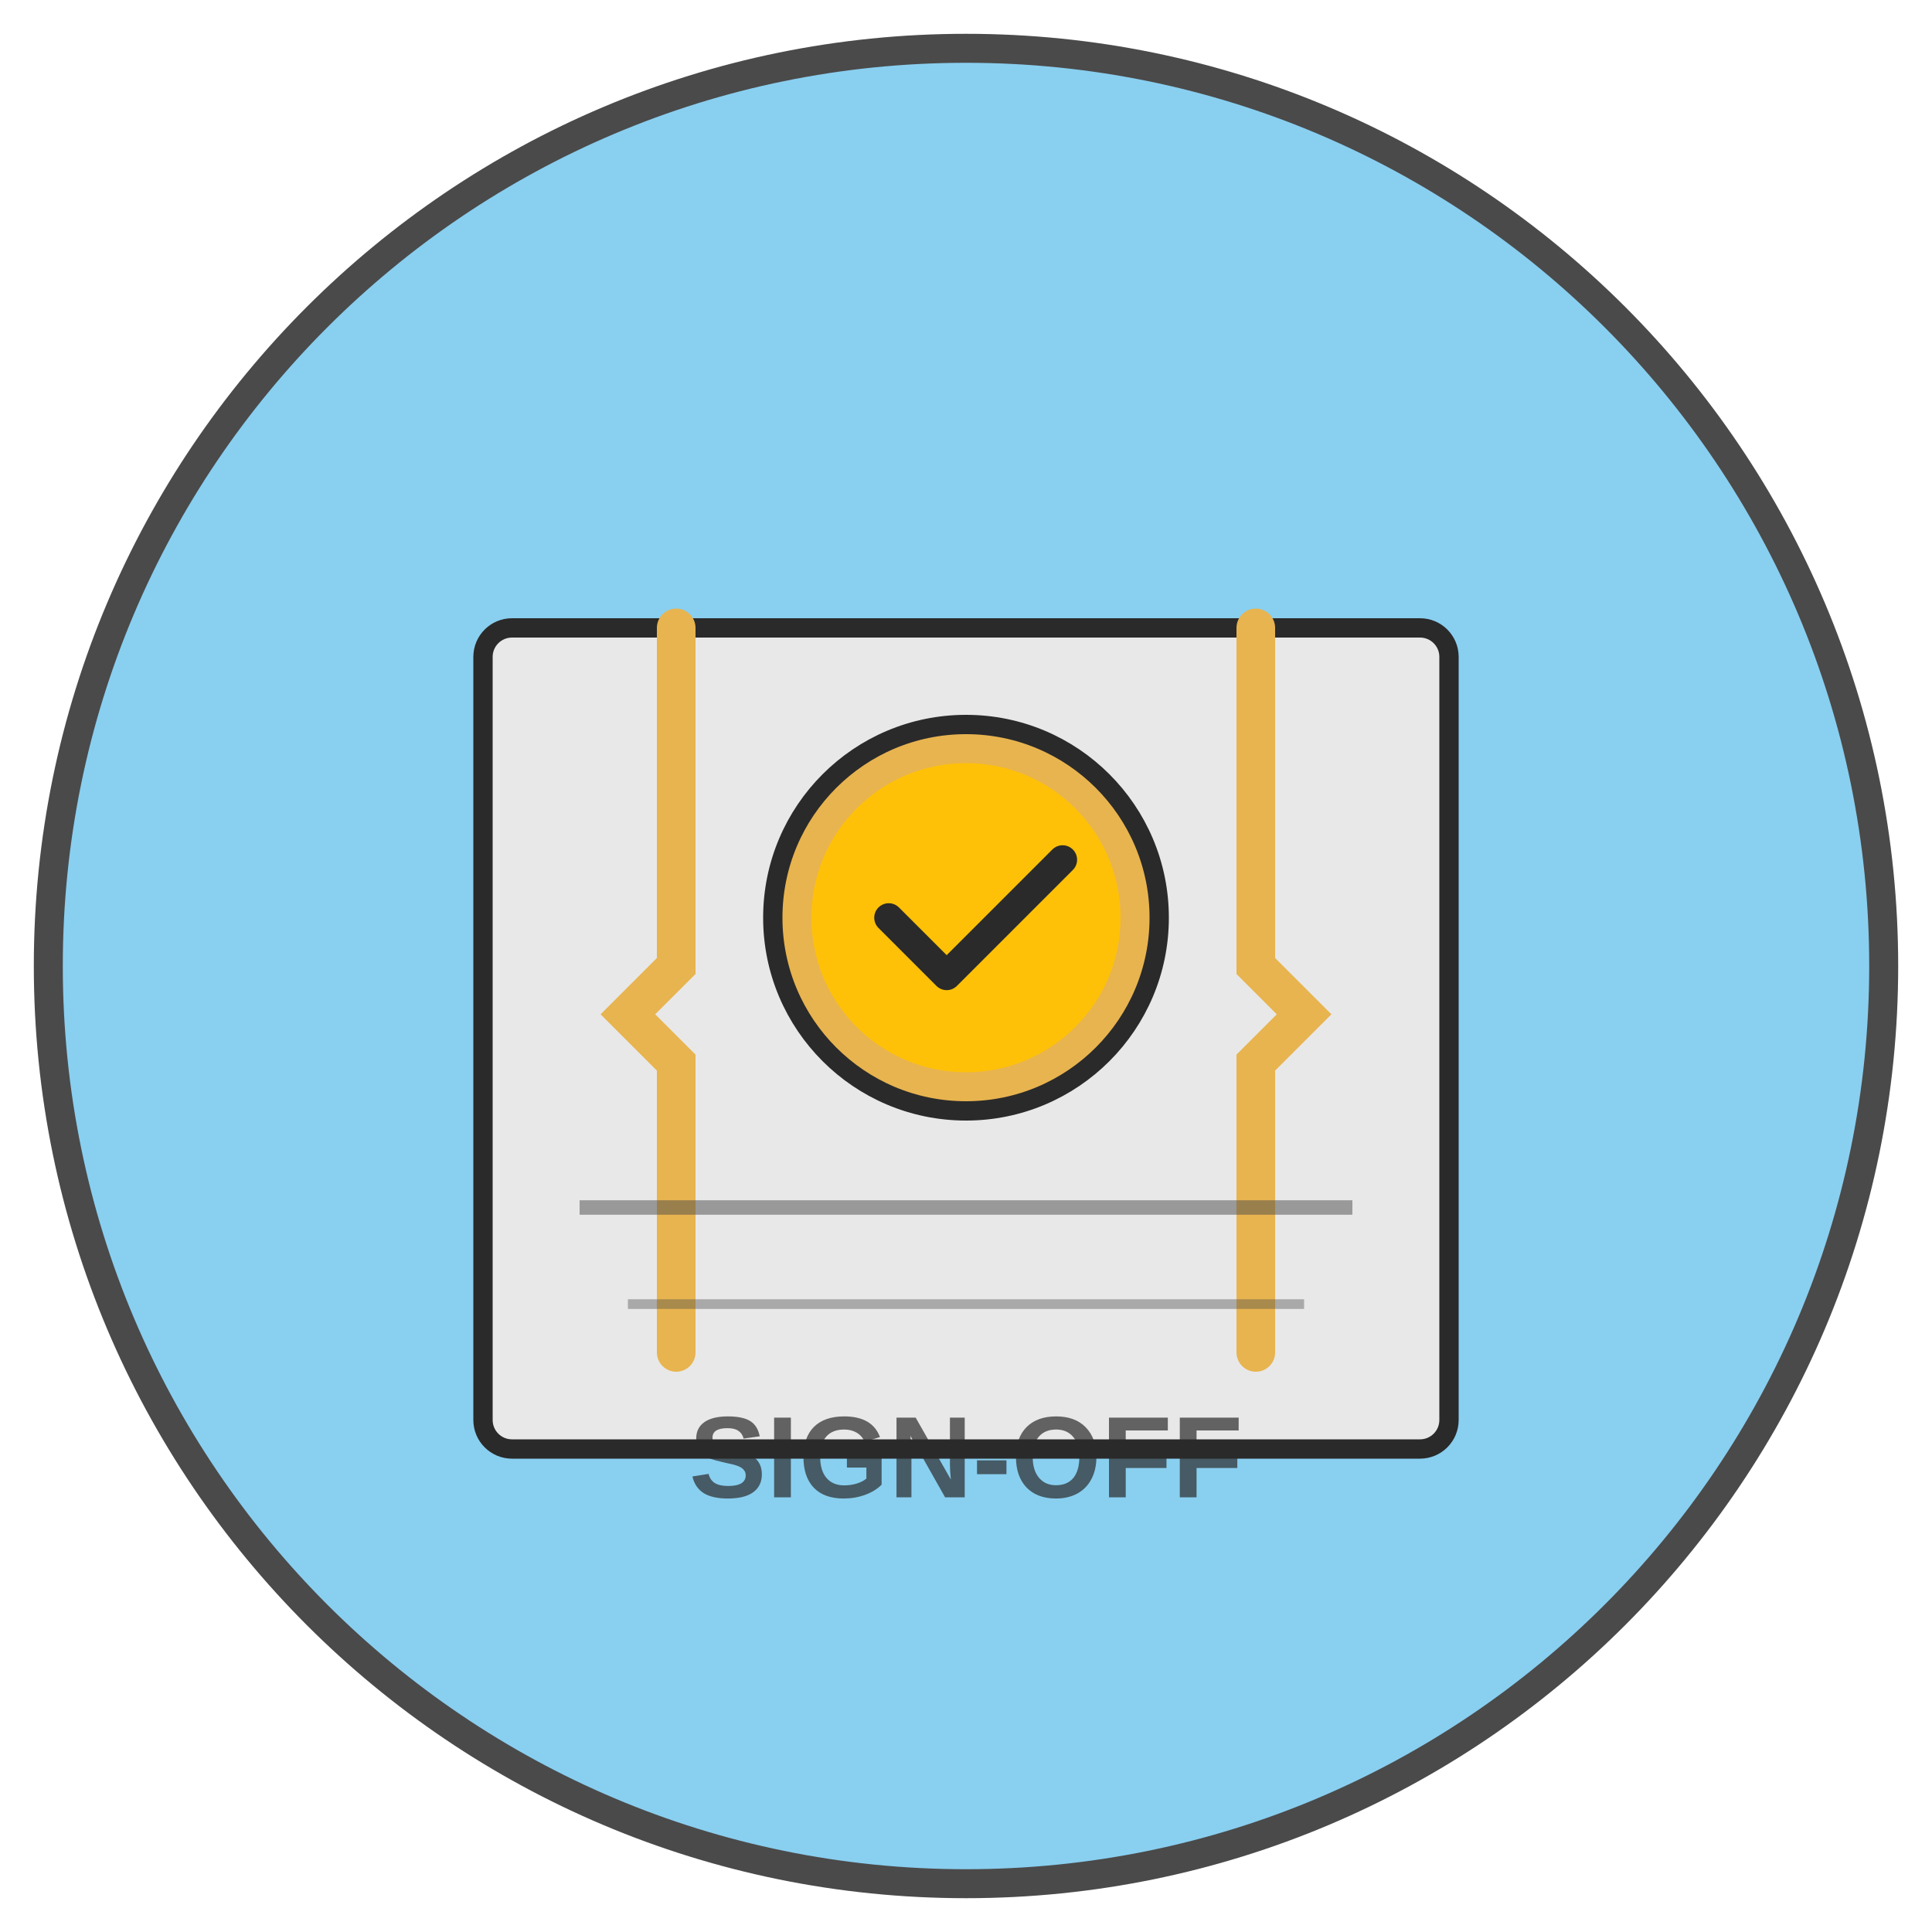
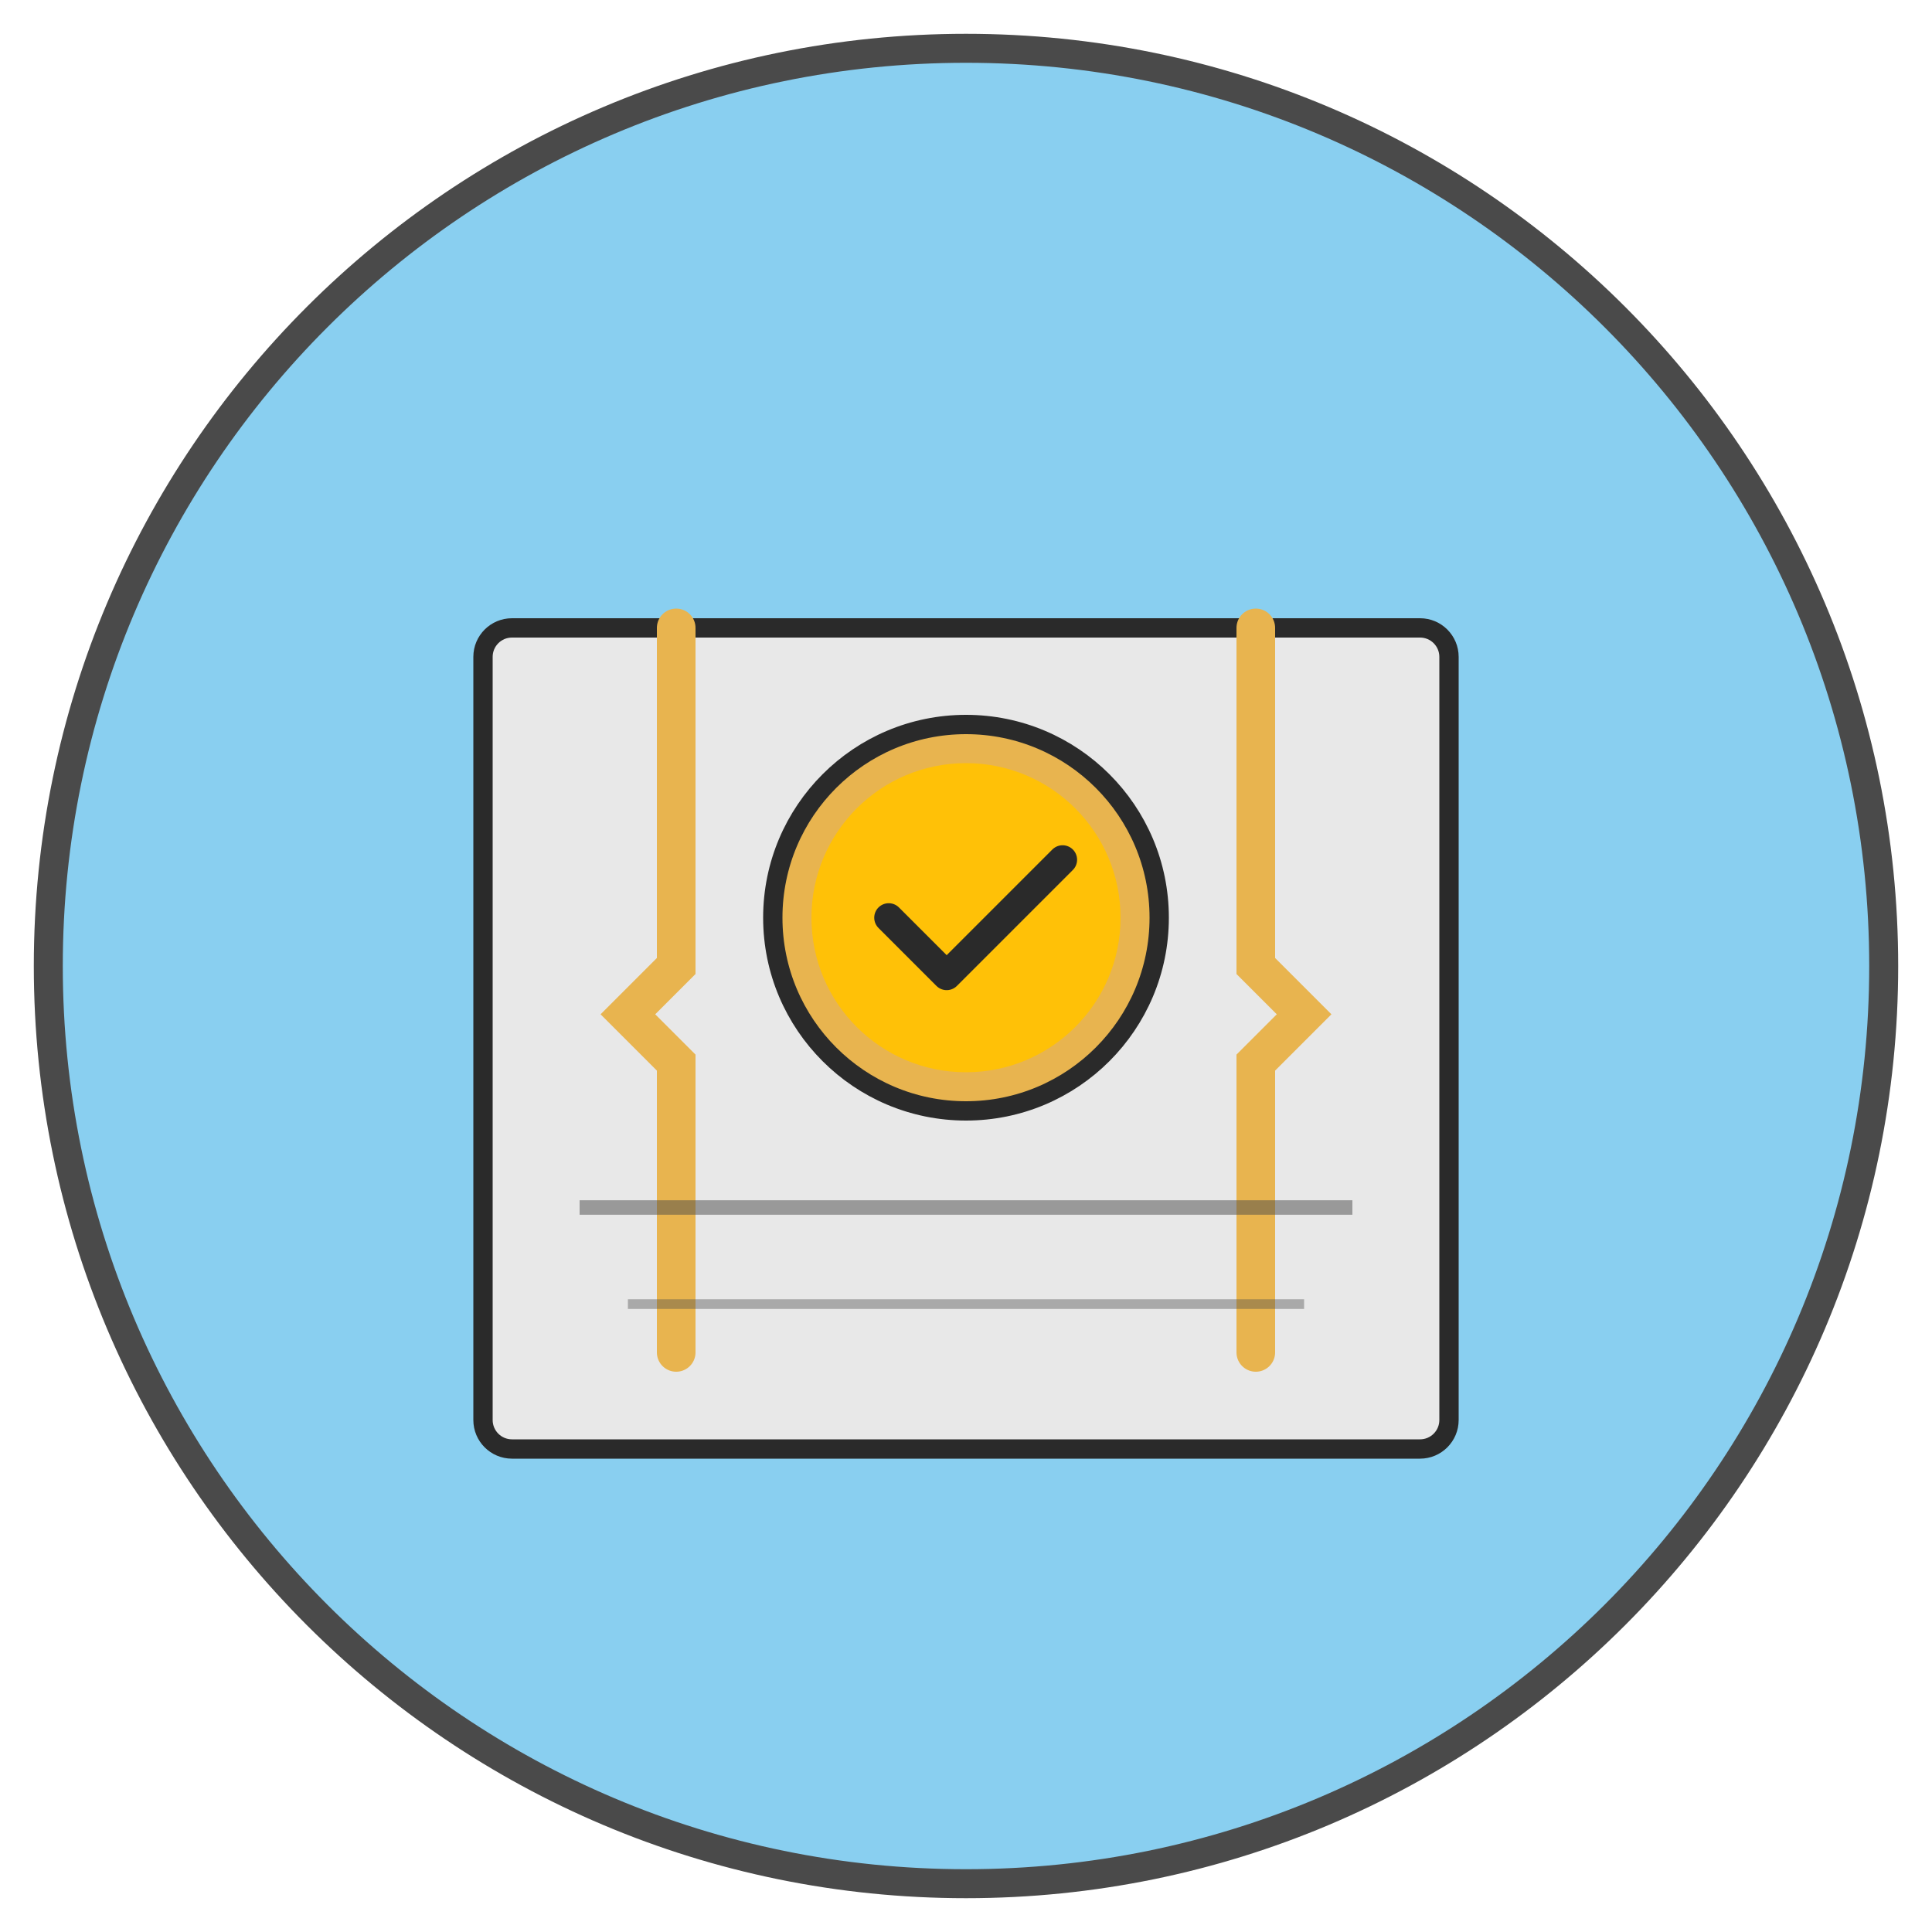
<svg xmlns="http://www.w3.org/2000/svg" viewBox="0 0 200 200">
  <circle cx="100" cy="100" r="95" fill="#89CFF0" stroke="#4A4A4A" stroke-width="3" />
  <rect x="50" y="65" width="100" height="85" rx="3" fill="#E8E8E8" stroke="#2A2A2A" stroke-width="2" />
  <path d="M 70 65 L 70 100 L 65 105 L 70 110 L 70 140" fill="none" stroke="#E8B44F" stroke-width="4" stroke-linecap="round" />
  <path d="M 130 65 L 130 100 L 135 105 L 130 110 L 130 140" fill="none" stroke="#E8B44F" stroke-width="4" stroke-linecap="round" />
  <circle cx="100" cy="95" r="20" fill="#E8B44F" stroke="#2A2A2A" stroke-width="2" />
  <circle cx="100" cy="95" r="16" fill="#FFC107" stroke="none" />
  <path d="M 92 95 L 98 101 L 110 89" fill="none" stroke="#2A2A2A" stroke-width="3" stroke-linecap="round" stroke-linejoin="round" />
  <line x1="60" y1="125" x2="140" y2="125" stroke="#4A4A4A" stroke-width="1.5" opacity="0.5" />
  <line x1="65" y1="135" x2="135" y2="135" stroke="#4A4A4A" stroke-width="1" opacity="0.4" />
-   <text x="100" y="155" font-family="Arial, sans-serif" font-size="12" font-weight="bold" fill="#2A2A2A" text-anchor="middle" opacity="0.7">SIGN-OFF</text>
</svg>
